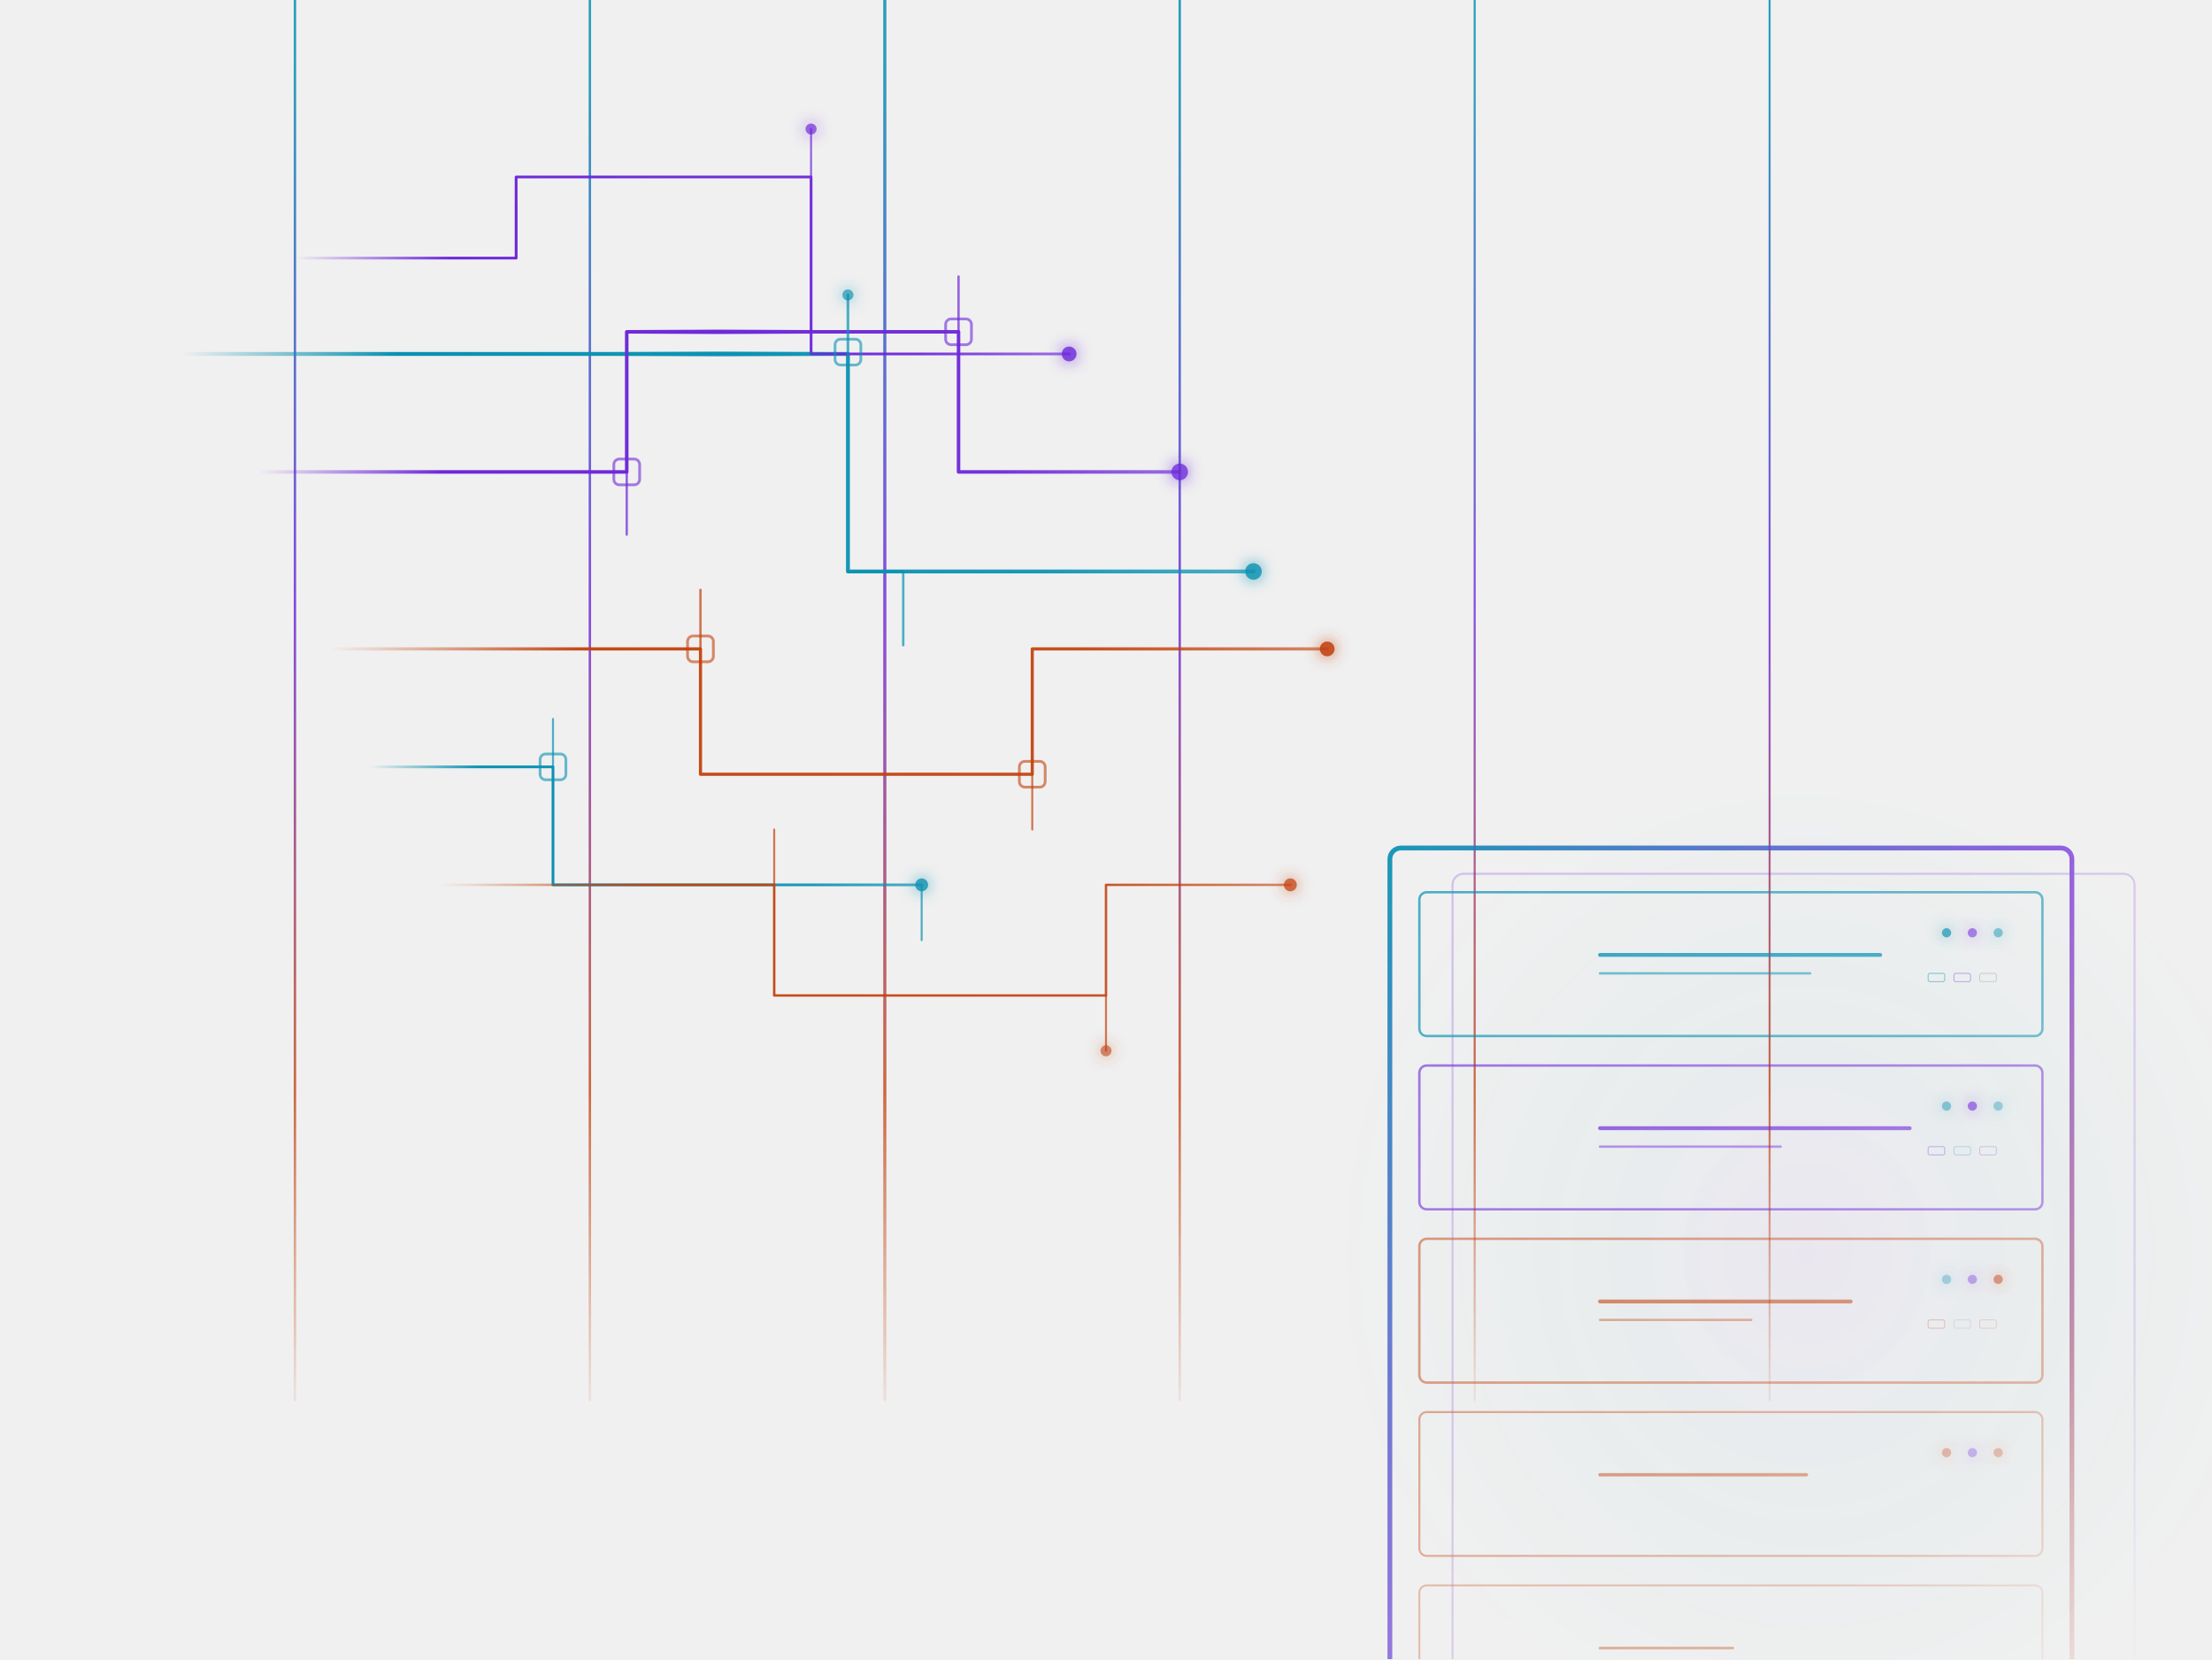
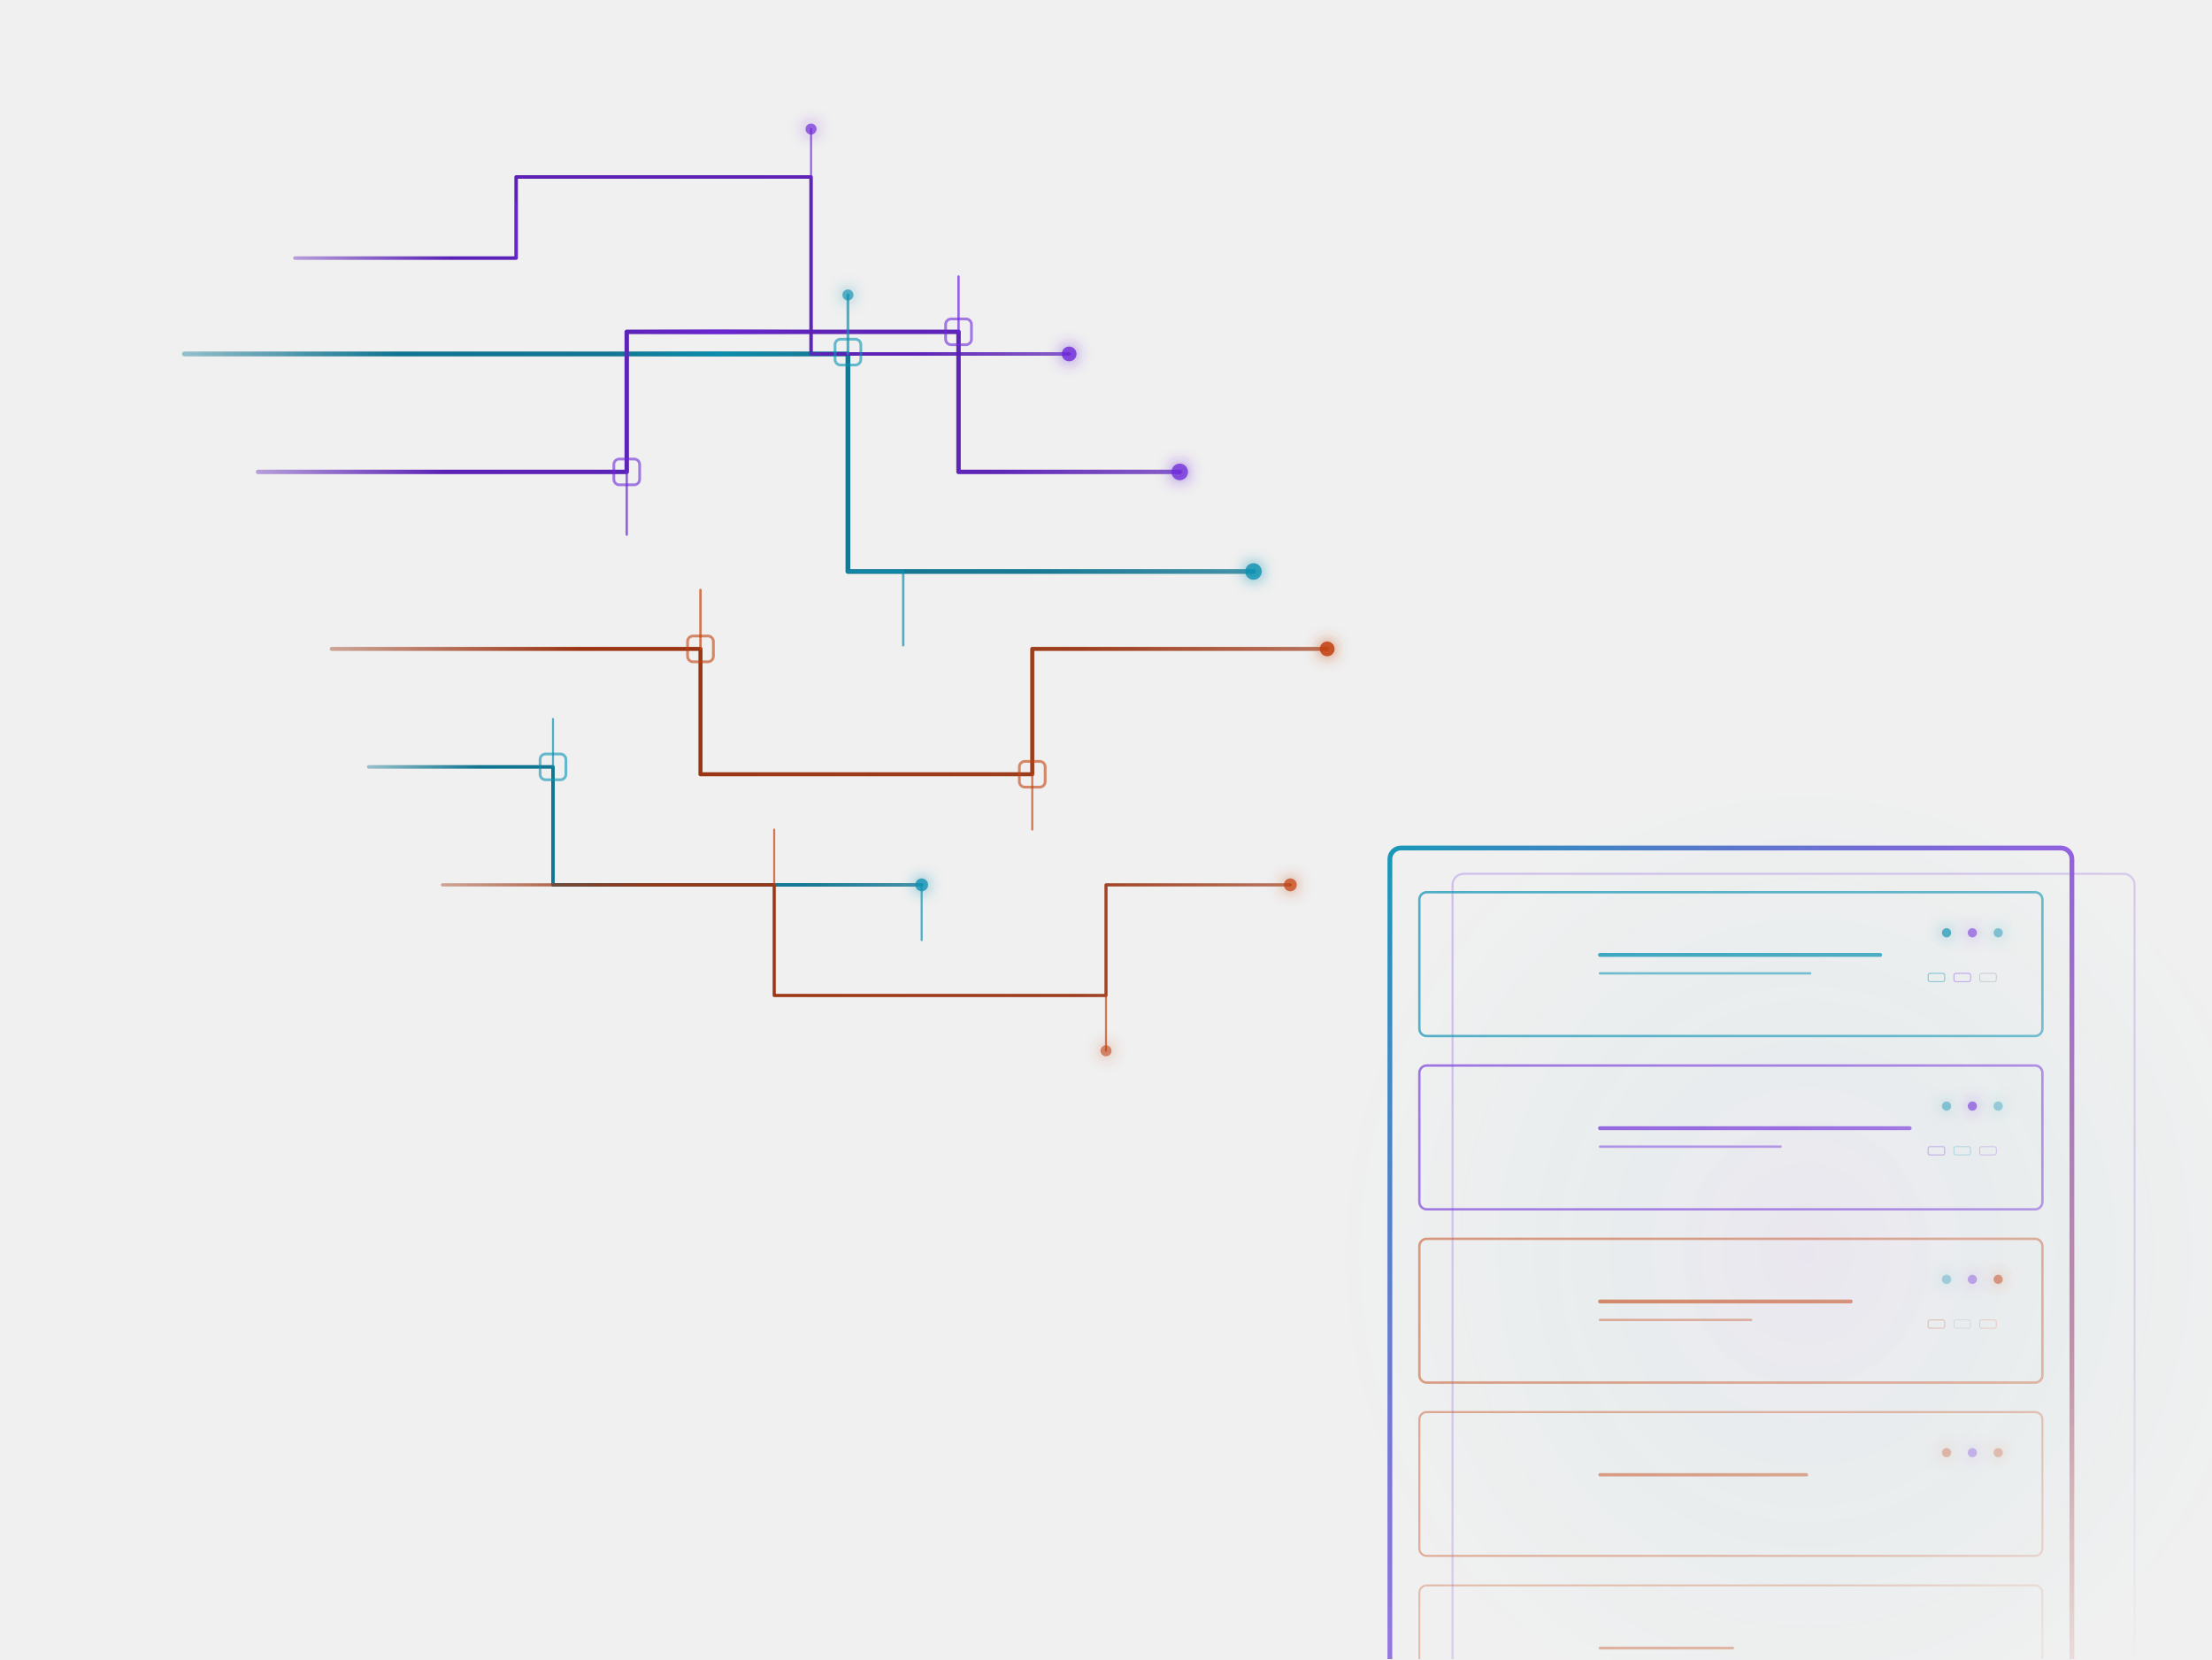
<svg xmlns="http://www.w3.org/2000/svg" width="1200" height="900" viewBox="0 0 1200 900" fill="none">
  <defs>
    <pattern id="majorGrid" width="64" height="64" patternUnits="userSpaceOnUse">
      <path d="M64 0H0V64" stroke="#334155" stroke-opacity="0.715" stroke-width="1.3" />
    </pattern>
    <pattern id="minorGrid" width="22" height="22" patternUnits="userSpaceOnUse">
      <path d="M22 0H0V22" stroke="#475569" stroke-opacity="0.52" stroke-width="0.6" />
    </pattern>
    <linearGradient id="gridFadeV" x1="0" y1="0" x2="0" y2="900" gradientUnits="userSpaceOnUse">
      <stop offset="0%" stop-color="white" />
      <stop offset="35%" stop-color="white" stop-opacity="0.85" />
      <stop offset="55%" stop-color="white" stop-opacity="0.585" />
      <stop offset="72%" stop-color="white" stop-opacity="0.216" />
      <stop offset="100%" stop-color="white" stop-opacity="0.0" />
    </linearGradient>
    <linearGradient id="gridFadeH" x1="0" y1="0" x2="1200" y2="0" gradientUnits="userSpaceOnUse">
      <stop offset="0%" stop-color="white" stop-opacity="0.36" />
      <stop offset="18%" stop-color="white" />
      <stop offset="60%" stop-color="white" stop-opacity="0.7" />
      <stop offset="85%" stop-color="white" stop-opacity="0.45" />
      <stop offset="100%" stop-color="white" stop-opacity="0.144" />
    </linearGradient>
    <mask id="gridMask">
      <rect x="0" y="0" width="1200" height="900" fill="url(#gridFadeV)" />
      <rect x="0" y="0" width="1200" height="900" fill="url(#gridFadeH)" style="mix-blend-mode:multiply" />
    </mask>
    <linearGradient id="brandH" x1="60" y1="0" x2="1140" y2="0" gradientUnits="userSpaceOnUse">
      <stop offset="0%" stop-color="#0891b2" stop-opacity="0.0" />
      <stop offset="12%" stop-color="#0891b2" stop-opacity="0.95" />
      <stop offset="48%" stop-color="#6d28d9" stop-opacity="1.0" />
      <stop offset="82%" stop-color="#c2410c" stop-opacity="0.85" />
      <stop offset="100%" stop-color="#c2410c" stop-opacity="0.0" />
    </linearGradient>
    <linearGradient id="brandV" x1="0" y1="30" x2="0" y2="780" gradientUnits="userSpaceOnUse">
      <stop offset="0%" stop-color="#0891b2" stop-opacity="1.0" />
      <stop offset="40%" stop-color="#6d28d9" stop-opacity="0.95" />
      <stop offset="75%" stop-color="#c2410c" stop-opacity="0.9" />
      <stop offset="100%" stop-color="#c2410c" stop-opacity="0.0" />
    </linearGradient>
    <linearGradient id="rackStroke" x1="0" y1="0" x2="1" y2="1" gradientUnits="objectBoundingBox">
      <stop offset="0%" stop-color="#0891b2" stop-opacity="1.0" />
      <stop offset="50%" stop-color="#6d28d9" stop-opacity="0.95" />
      <stop offset="100%" stop-color="#c2410c" stop-opacity="0.95" />
    </linearGradient>
    <radialGradient id="serverHalo" cx="0" cy="0" r="1" gradientUnits="userSpaceOnUse" gradientTransform="translate(980 680) rotate(90) scale(280 260)">
      <stop offset="0%" stop-color="#6d28d9" stop-opacity="0.05" />
      <stop offset="50%" stop-color="#0891b2" stop-opacity="0.025" />
      <stop offset="100%" stop-color="#0891b2" stop-opacity="0" />
    </radialGradient>
    <linearGradient id="serverMaskG" x1="740" y1="420" x2="1180" y2="900" gradientUnits="userSpaceOnUse">
      <stop offset="0%" stop-color="white" stop-opacity="0.95" />
      <stop offset="45%" stop-color="white" stop-opacity="0.75" />
      <stop offset="75%" stop-color="white" stop-opacity="0.54" />
      <stop offset="100%" stop-color="white" stop-opacity="0.0" />
    </linearGradient>
    <mask id="serverMask">
      <rect x="0" y="0" width="1200" height="900" fill="black" />
      <rect x="690" y="380" width="520" height="520" rx="8" fill="url(#serverMaskG)" />
    </mask>
    <filter id="dotGlow" x="-200%" y="-200%" width="500%" height="500%">
      <feGaussianBlur stdDeviation="4" result="b" />
      <feMerge>
        <feMergeNode in="b" />
        <feMergeNode in="SourceGraphic" />
      </feMerge>
    </filter>
    <linearGradient id="edgeFadeLeft" x1="0" y1="0" x2="125" y2="0" gradientUnits="userSpaceOnUse">
      <stop offset="0%" stop-color="white" stop-opacity="0.0" />
      <stop offset="100%" stop-color="white" stop-opacity="1.0" />
    </linearGradient>
    <linearGradient id="edgeFadeTop" x1="0" y1="0" x2="0" y2="100" gradientUnits="userSpaceOnUse">
      <stop offset="0%" stop-color="white" stop-opacity="0.0" />
      <stop offset="100%" stop-color="white" stop-opacity="1.0" />
    </linearGradient>
    <mask id="edgeFadeMask">
      <rect x="0" y="0" width="1200" height="900" fill="white" />
      <rect x="0" y="0" width="125" height="900" fill="url(#edgeFadeLeft)" />
      <rect x="0" y="0" width="1200" height="100" fill="url(#edgeFadeTop)" />
    </mask>
    <linearGradient id="traceCyan" x1="0" y1="0" x2="1" y2="0" gradientUnits="objectBoundingBox">
-       <stop offset="0%" stop-color="#0891b2" stop-opacity="0.0" />
-       <stop offset="20%" stop-color="#0891b2" stop-opacity="1.0" />
-       <stop offset="80%" stop-color="#0891b2" stop-opacity="0.92" />
-       <stop offset="100%" stop-color="#0891b2" stop-opacity="0.7" />
+       <stop offset="0%" stop-color="#0e7490" stop-opacity="0.4" />
+       <stop offset="20%" stop-color="#0e7490" stop-opacity="1.0" />
+       <stop offset="80%" stop-color="#0e7490" stop-opacity="0.95" />
+       <stop offset="100%" stop-color="#0e7490" stop-opacity="0.75" />
    </linearGradient>
    <linearGradient id="traceViolet" x1="0" y1="0" x2="1" y2="0" gradientUnits="objectBoundingBox">
-       <stop offset="0%" stop-color="#6d28d9" stop-opacity="0.0" />
-       <stop offset="20%" stop-color="#6d28d9" stop-opacity="1.0" />
-       <stop offset="80%" stop-color="#6d28d9" stop-opacity="0.95" />
-       <stop offset="100%" stop-color="#6d28d9" stop-opacity="0.65" />
+       <stop offset="0%" stop-color="#5b21b6" stop-opacity="0.4" />
+       <stop offset="20%" stop-color="#5b21b6" stop-opacity="1.0" />
+       <stop offset="80%" stop-color="#5b21b6" stop-opacity="0.98" />
+       <stop offset="100%" stop-color="#5b21b6" stop-opacity="0.7" />
    </linearGradient>
    <linearGradient id="traceRed" x1="0" y1="0" x2="1" y2="0" gradientUnits="objectBoundingBox">
-       <stop offset="0%" stop-color="#c2410c" stop-opacity="0.0" />
-       <stop offset="25%" stop-color="#c2410c" stop-opacity="0.95" />
-       <stop offset="75%" stop-color="#c2410c" stop-opacity="0.92" />
-       <stop offset="100%" stop-color="#c2410c" stop-opacity="0.6" />
+       <stop offset="0%" stop-color="#9a3412" stop-opacity="0.4" />
+       <stop offset="25%" stop-color="#9a3412" stop-opacity="1.0" />
+       <stop offset="75%" stop-color="#9a3412" stop-opacity="0.95" />
+       <stop offset="100%" stop-color="#9a3412" stop-opacity="0.65" />
    </linearGradient>
    <linearGradient id="beamCyan" x1="0" y1="0" x2="1" y2="0" gradientUnits="objectBoundingBox">
      <stop offset="0%" stop-color="#0891b2" stop-opacity="0.0" />
      <stop offset="40%" stop-color="#0891b2" stop-opacity="0.0" />
      <stop offset="50%" stop-color="#0891b2" stop-opacity="1.0" />
      <stop offset="60%" stop-color="#0891b2" stop-opacity="0.0" />
      <stop offset="100%" stop-color="#0891b2" stop-opacity="0.0" />
      <animateTransform attributeName="gradientTransform" type="translate" values="-1 0;2 0" dur="3s" repeatCount="indefinite" />
    </linearGradient>
    <linearGradient id="beamViolet" x1="0" y1="0" x2="1" y2="0" gradientUnits="objectBoundingBox">
      <stop offset="0%" stop-color="#6d28d9" stop-opacity="0.0" />
      <stop offset="40%" stop-color="#6d28d9" stop-opacity="0.0" />
      <stop offset="50%" stop-color="#6d28d9" stop-opacity="1.0" />
      <stop offset="60%" stop-color="#6d28d9" stop-opacity="0.0" />
      <stop offset="100%" stop-color="#6d28d9" stop-opacity="0.0" />
      <animateTransform attributeName="gradientTransform" type="translate" values="-1 0;2 0" dur="4s" repeatCount="indefinite" />
    </linearGradient>
    <style>
      .twinkle{animation:twinkle 3s ease-in-out infinite}
      .twinkle-slow{animation:twinkle 4.8s ease-in-out infinite}
      .twinkle-offset{animation:twinkle 3.4s ease-in-out infinite; animation-delay: 1.2s}
      @keyframes twinkle{0%,100%{opacity:1}50%{opacity:.18}}
    </style>
  </defs>
  <g mask="url(#edgeFadeMask)">
    <g>
      <g opacity="0">
      </g>
-       <g opacity="0.85">
-         <path d="M160 0V760" stroke="url(#brandV)" stroke-width="1.3" />
-         <path d="M320 0V760" stroke="url(#brandV)" stroke-width="1.3" />
-         <path d="M480 0V760" stroke="url(#brandV)" stroke-width="1.7" />
-         <path d="M640 0V760" stroke="url(#brandV)" stroke-width="1.3" />
-         <path d="M800 0V760" stroke="url(#brandV)" stroke-width="1.1" />
-         <path d="M960 0V760" stroke="url(#brandV)" stroke-width="1.1" />
+       <g opacity="0">
      </g>
      <g fill="none" stroke-linecap="round" stroke-linejoin="round">
-         <path d="M100 192 H460 V310 H680" stroke="url(#traceCyan)" stroke-width="2.1" />
-         <path d="M140 256 H340 V180 H520 V256 H640" stroke="url(#traceViolet)" stroke-width="1.9" />
-         <path d="M180 352 H380 V420 H560 V352 H720" stroke="url(#traceRed)" stroke-width="1.7" />
-         <path d="M200 416 H300 V480 H500" stroke="url(#traceCyan)" stroke-width="1.5" />
-         <path d="M160 140 H280 V96 H440 V192 H580" stroke="url(#traceViolet)" stroke-width="1.5" />
-         <path d="M240 480 H420 V540 H600 V480 H700" stroke="url(#traceRed)" stroke-width="1.3" />
+         <path d="M100 192 H460 V310 H680" stroke="url(#traceCyan)" stroke-width="2.6" />
+         <path d="M140 256 H340 V180 H520 V256 H640" stroke="url(#traceViolet)" stroke-width="2.4" />
+         <path d="M180 352 H380 V420 H560 V352 H720" stroke="url(#traceRed)" stroke-width="2.2" />
+         <path d="M200 416 H300 V480 H500" stroke="url(#traceCyan)" stroke-width="1.9" />
+         <path d="M160 140 H280 V96 H440 V192 H580" stroke="url(#traceViolet)" stroke-width="1.9" />
+         <path d="M240 480 H420 V540 H600 V480 H700" stroke="url(#traceRed)" stroke-width="1.7" />
      </g>
      <g fill="none" stroke-linecap="round" stroke-linejoin="round" opacity="0.7">
        <path d="M460 192 V160" stroke="#0891b2" stroke-width="1.5" />
        <path d="M460 310 H490 V350" stroke="#0891b2" stroke-width="1.3" />
        <path d="M340 256 V290" stroke="#6d28d9" stroke-width="1.3" />
        <path d="M520 180 V150" stroke="#6d28d9" stroke-width="1.3" />
        <path d="M380 352 V320" stroke="#c2410c" stroke-width="1.3" />
        <path d="M560 420 V450" stroke="#c2410c" stroke-width="1.1" />
        <path d="M300 416 V390" stroke="#0891b2" stroke-width="1.1" />
        <path d="M500 480 V510" stroke="#0891b2" stroke-width="1.1" />
        <path d="M280 140 V110" stroke="#6d28d9" stroke-width="1.1" />
        <path d="M440 96 V70" stroke="#6d28d9" stroke-width="1.1" />
        <path d="M420 480 V450" stroke="#c2410c" stroke-width="1.1" />
        <path d="M600 540 V570" stroke="#c2410c" stroke-width="1.1" />
      </g>
      <g filter="url(#dotGlow)">
        <circle cx="680" cy="310" r="4.5" fill="#0891b2" fill-opacity="0.8" class="twinkle" />
        <circle cx="500" cy="480" r="3.5" fill="#0891b2" fill-opacity="0.78" />
        <circle cx="460" cy="160" r="3" fill="#0891b2" fill-opacity="0.65" />
        <circle cx="640" cy="256" r="4.5" fill="#6d28d9" fill-opacity="0.75" class="twinkle-offset" />
        <circle cx="580" cy="192" r="4" fill="#6d28d9" fill-opacity="0.78" />
        <circle cx="440" cy="70" r="3" fill="#6d28d9" fill-opacity="0.65" />
        <circle cx="720" cy="352" r="4" fill="#c2410c" fill-opacity="0.845" />
        <circle cx="700" cy="480" r="3.5" fill="#c2410c" fill-opacity="0.715" />
        <circle cx="600" cy="570" r="3" fill="#c2410c" fill-opacity="0.585" />
      </g>
      <g fill="none" stroke-width="1.5" opacity="0.6">
        <rect x="453" y="184" width="14" height="14" rx="3" stroke="#0891b2" />
        <rect x="333" y="249" width="14" height="14" rx="3" stroke="#6d28d9" />
        <rect x="373" y="345" width="14" height="14" rx="3" stroke="#c2410c" />
        <rect x="513" y="173" width="14" height="14" rx="3" stroke="#6d28d9" />
        <rect x="553" y="413" width="14" height="14" rx="3" stroke="#c2410c" />
        <rect x="293" y="409" width="14" height="14" rx="3" stroke="#0891b2" />
      </g>
      <path d="M100 192 H460 V310 H680" stroke="url(#beamCyan)" stroke-width="2.5" fill="none" stroke-linecap="round" stroke-linejoin="round" opacity="0.85" />
      <path d="M140 256 H340 V180 H520 V256 H640" stroke="url(#beamViolet)" stroke-width="2.5" fill="none" stroke-linecap="round" stroke-linejoin="round" opacity="0.75" />
    </g>
  </g>
  <ellipse cx="976" cy="680" rx="260" ry="250" fill="url(#serverHalo)" />
  <g mask="url(#serverMask)">
    <g transform="translate(740 460)">
      <rect x="48" y="14" width="370" height="500" rx="6" fill="none" stroke="#6d28d9" stroke-opacity="0.27" stroke-width="1.1" />
      <rect x="14" y="0" width="370" height="500" rx="6" fill="none" stroke="url(#rackStroke)" stroke-width="2.6" />
      <rect x="30" y="24" width="338" height="78" rx="4" fill="none" stroke="#0891b2" stroke-opacity="0.78" stroke-width="1.3" />
      <path d="M128 58H280" stroke="#0891b2" stroke-opacity="0.9" stroke-width="2.1" stroke-linecap="round" />
      <path d="M128 68H242" stroke="#0891b2" stroke-opacity="0.65" stroke-width="1.3" stroke-linecap="round" />
      <g filter="url(#dotGlow)">
        <circle cx="316" cy="46" r="2.5" fill="#0891b2" fill-opacity="0.9" class="twinkle" />
        <circle cx="330" cy="46" r="2.5" fill="#6d28d9" fill-opacity="0.7" />
        <circle cx="344" cy="46" r="2.5" fill="#0891b2" fill-opacity="0.63" />
      </g>
      <rect x="306" y="68" width="9" height="4.5" rx="1" fill="none" stroke="#0891b2" stroke-opacity="0.63" stroke-width="0.5" />
      <rect x="320" y="68" width="9" height="4.5" rx="1" fill="none" stroke="#6d28d9" stroke-opacity="0.504" stroke-width="0.5" />
      <rect x="334" y="68" width="9" height="4.5" rx="1" fill="none" stroke="#64748B" stroke-opacity="0.36" stroke-width="0.5" />
      <rect x="30" y="118" width="338" height="78" rx="4" fill="none" stroke="#6d28d9" stroke-opacity="0.715" stroke-width="1.3" />
      <path d="M128 152H296" stroke="#6d28d9" stroke-opacity="0.85" stroke-width="2.1" stroke-linecap="round" />
      <path d="M128 162H226" stroke="#6d28d9" stroke-opacity="0.585" stroke-width="1.3" stroke-linecap="round" />
      <g filter="url(#dotGlow)">
        <circle cx="316" cy="140" r="2.5" fill="#0891b2" fill-opacity="0.65" />
        <circle cx="330" cy="140" r="2.5" fill="#6d28d9" fill-opacity="0.85" class="twinkle" />
        <circle cx="344" cy="140" r="2.5" fill="#0891b2" fill-opacity="0.55" />
      </g>
      <rect x="306" y="162" width="9" height="4.5" rx="1" fill="none" stroke="#6d28d9" stroke-opacity="0.504" stroke-width="0.5" />
      <rect x="320" y="162" width="9" height="4.5" rx="1" fill="none" stroke="#0891b2" stroke-opacity="0.396" stroke-width="0.5" />
      <rect x="334" y="162" width="9" height="4.5" rx="1" fill="none" stroke="#6d28d9" stroke-opacity="0.36" stroke-width="0.5" />
      <rect x="30" y="212" width="338" height="78" rx="4" fill="none" stroke="#c2410c" stroke-opacity="0.624" stroke-width="1.3" />
      <path d="M128 246H264" stroke="#c2410c" stroke-opacity="0.78" stroke-width="2.1" stroke-linecap="round" />
      <path d="M128 256H210" stroke="#c2410c" stroke-opacity="0.52" stroke-width="1.3" stroke-linecap="round" />
      <g filter="url(#dotGlow)">
        <circle cx="316" cy="234" r="2.5" fill="#0891b2" fill-opacity="0.55" />
        <circle cx="330" cy="234" r="2.5" fill="#6d28d9" fill-opacity="0.585" />
        <circle cx="344" cy="234" r="2.5" fill="#c2410c" fill-opacity="0.8" class="twinkle-slow" />
      </g>
      <rect x="306" y="256" width="9" height="4.5" rx="1" fill="none" stroke="#c2410c" stroke-opacity="0.45" stroke-width="0.5" />
      <rect x="320" y="256" width="9" height="4.5" rx="1" fill="none" stroke="#64748B" stroke-opacity="0.27" stroke-width="0.5" />
      <rect x="334" y="256" width="9" height="4.5" rx="1" fill="none" stroke="#c2410c" stroke-opacity="0.324" stroke-width="0.5" />
      <rect x="30" y="306" width="338" height="78" rx="4" fill="none" stroke="#c2410c" stroke-opacity="0.55" stroke-width="1.1" />
      <path d="M128 340H240" stroke="#c2410c" stroke-opacity="0.7" stroke-width="1.8" stroke-linecap="round" />
      <g filter="url(#dotGlow)">
        <circle cx="316" cy="328" r="2.5" fill="#c2410c" fill-opacity="0.55" />
        <circle cx="330" cy="328" r="2.5" fill="#6d28d9" fill-opacity="0.55" />
        <circle cx="344" cy="328" r="2.5" fill="#c2410c" fill-opacity="0.55" />
      </g>
      <rect x="30" y="400" width="338" height="78" rx="4" fill="none" stroke="#c2410c" stroke-opacity="0.45" stroke-width="1.0" />
      <path d="M128 434H200" stroke="#c2410c" stroke-opacity="0.6" stroke-width="1.5" stroke-linecap="round" />
      <path d="M30 488H180" stroke="url(#rackStroke)" stroke-opacity="0.27" stroke-width="1.1" stroke-linecap="round" />
    </g>
  </g>
</svg>
